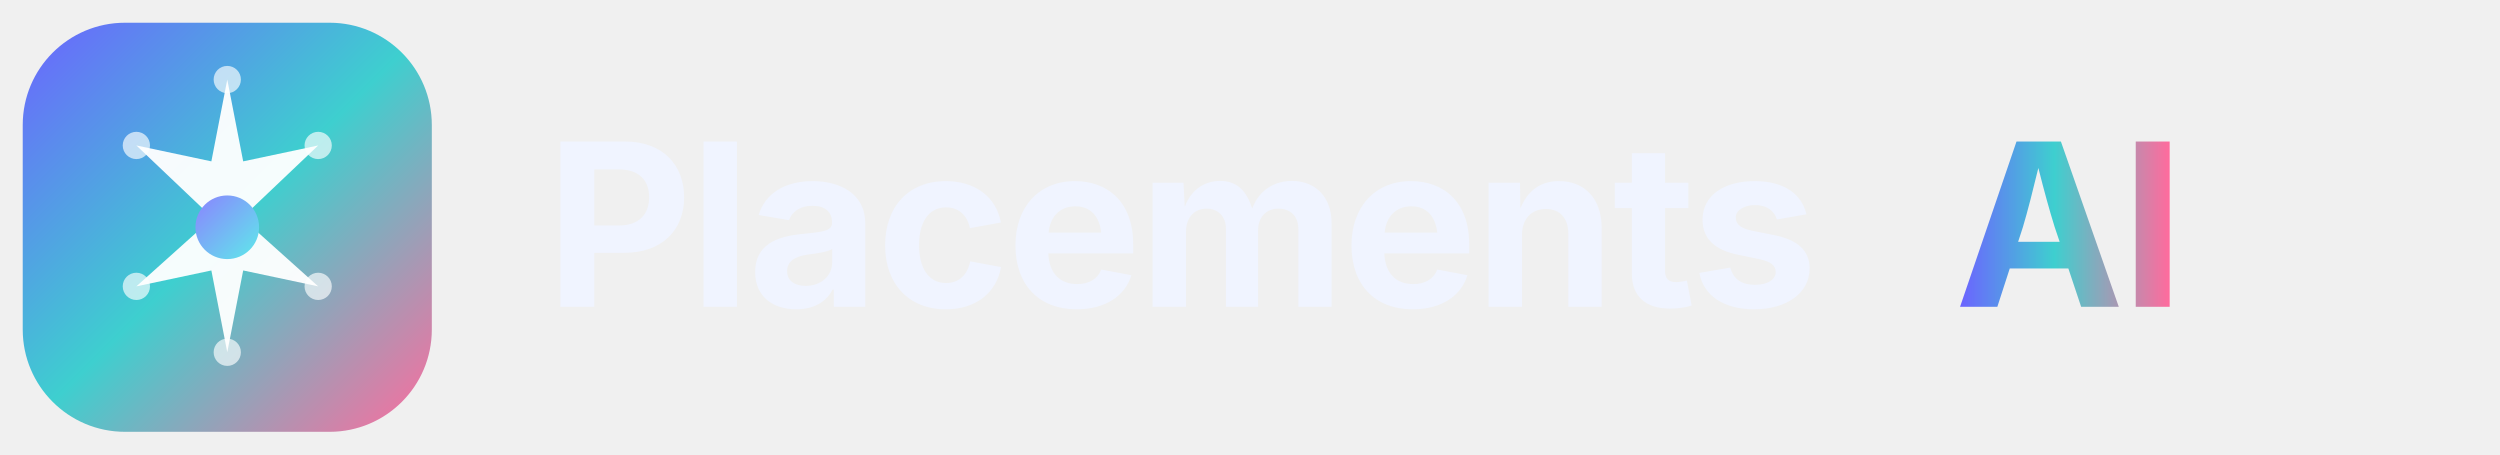
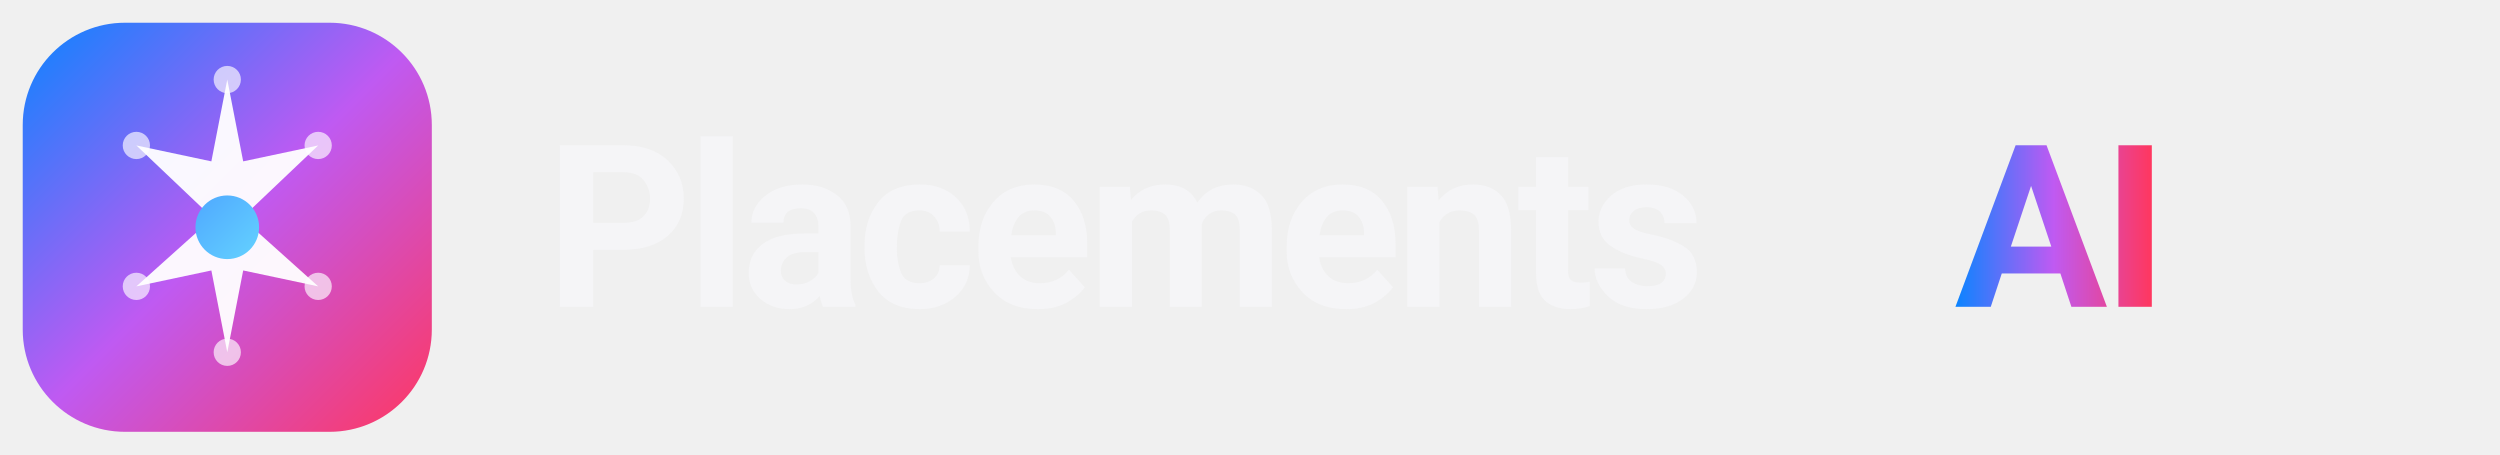
<svg xmlns="http://www.w3.org/2000/svg" viewBox="0 0 220 40" width="220" height="40">
  <defs>
    <linearGradient id="logo-aurora" x1="0%" y1="0%" x2="100%" y2="100%">
-       <stop offset="0%" stop-color="#6C63FF" />
-       <stop offset="50%" stop-color="#3ECFCF" />
-       <stop offset="100%" stop-color="#FF6B9D" />
+       <stop offset="0%" stop-color="#0A84FF" />
+       <stop offset="50%" stop-color="#BF5AF2" />
+       <stop offset="100%" stop-color="#FF375F" />
    </linearGradient>
    <linearGradient id="logo-inner" x1="0%" y1="0%" x2="100%" y2="100%">
-       <stop offset="0%" stop-color="#8B83FF" />
-       <stop offset="100%" stop-color="#5EEAEA" />
+       <stop offset="0%" stop-color="#4FA8FF" />
+       <stop offset="100%" stop-color="#64D2FF" />
    </linearGradient>
    <linearGradient id="text-grad" x1="0%" y1="0%" x2="100%" y2="0%">
-       <stop offset="0%" stop-color="#6C63FF" />
-       <stop offset="45%" stop-color="#3ECFCF" />
-       <stop offset="100%" stop-color="#FF6B9D" />
+       <stop offset="0%" stop-color="#0A84FF" />
+       <stop offset="50%" stop-color="#BF5AF2" />
+       <stop offset="100%" stop-color="#FF375F" />
    </linearGradient>
  </defs>
  <rect x="2" y="2" width="36" height="36" rx="9" fill="url(#logo-aurora)" />
  <path d="M20 7 L21.4 14.2 L28 12.8 L22 18.5 L22.2 20 L28 25.2 L21.4 23.8 L20 31 L18.6 23.8 L12 25.2 L17.8 20 L18 18.5 L12 12.8 L18.6 14.2 Z" fill="white" opacity="0.95" />
  <circle cx="20" cy="20" r="2.8" fill="url(#logo-inner)" />
  <circle cx="12" cy="12.8" r="1.2" fill="white" opacity="0.65" />
  <circle cx="28" cy="12.8" r="1.2" fill="white" opacity="0.65" />
  <circle cx="12" cy="25.2" r="1.2" fill="white" opacity="0.65" />
  <circle cx="28" cy="25.2" r="1.2" fill="white" opacity="0.65" />
  <circle cx="20" cy="7" r="1.2" fill="white" opacity="0.65" />
  <circle cx="20" cy="31" r="1.2" fill="white" opacity="0.65" />
-   <text x="48" y="27" font-family="'Space Grotesk', 'Inter', system-ui, sans-serif" font-weight="700" font-size="20" fill="#F0F4FF" letter-spacing="-0.3">
+   <text x="48" y="27" font-family="-apple-system, BlinkMacSystemFont, 'SF Pro Display', 'Segoe UI', Roboto, system-ui, sans-serif" font-weight="600" font-size="20" fill="#F5F5F7" letter-spacing="-0.5">
    Placements
  </text>
-   <text x="172" y="27" font-family="'Space Grotesk', 'Inter', system-ui, sans-serif" font-weight="700" font-size="20" fill="url(#text-grad)" letter-spacing="-0.3">
+   <text x="172" y="27" font-family="-apple-system, BlinkMacSystemFont, 'SF Pro Display', 'Segoe UI', Roboto, system-ui, sans-serif" font-weight="600" font-size="20" fill="url(#text-grad)" letter-spacing="-0.5">
    AI
  </text>
</svg>
